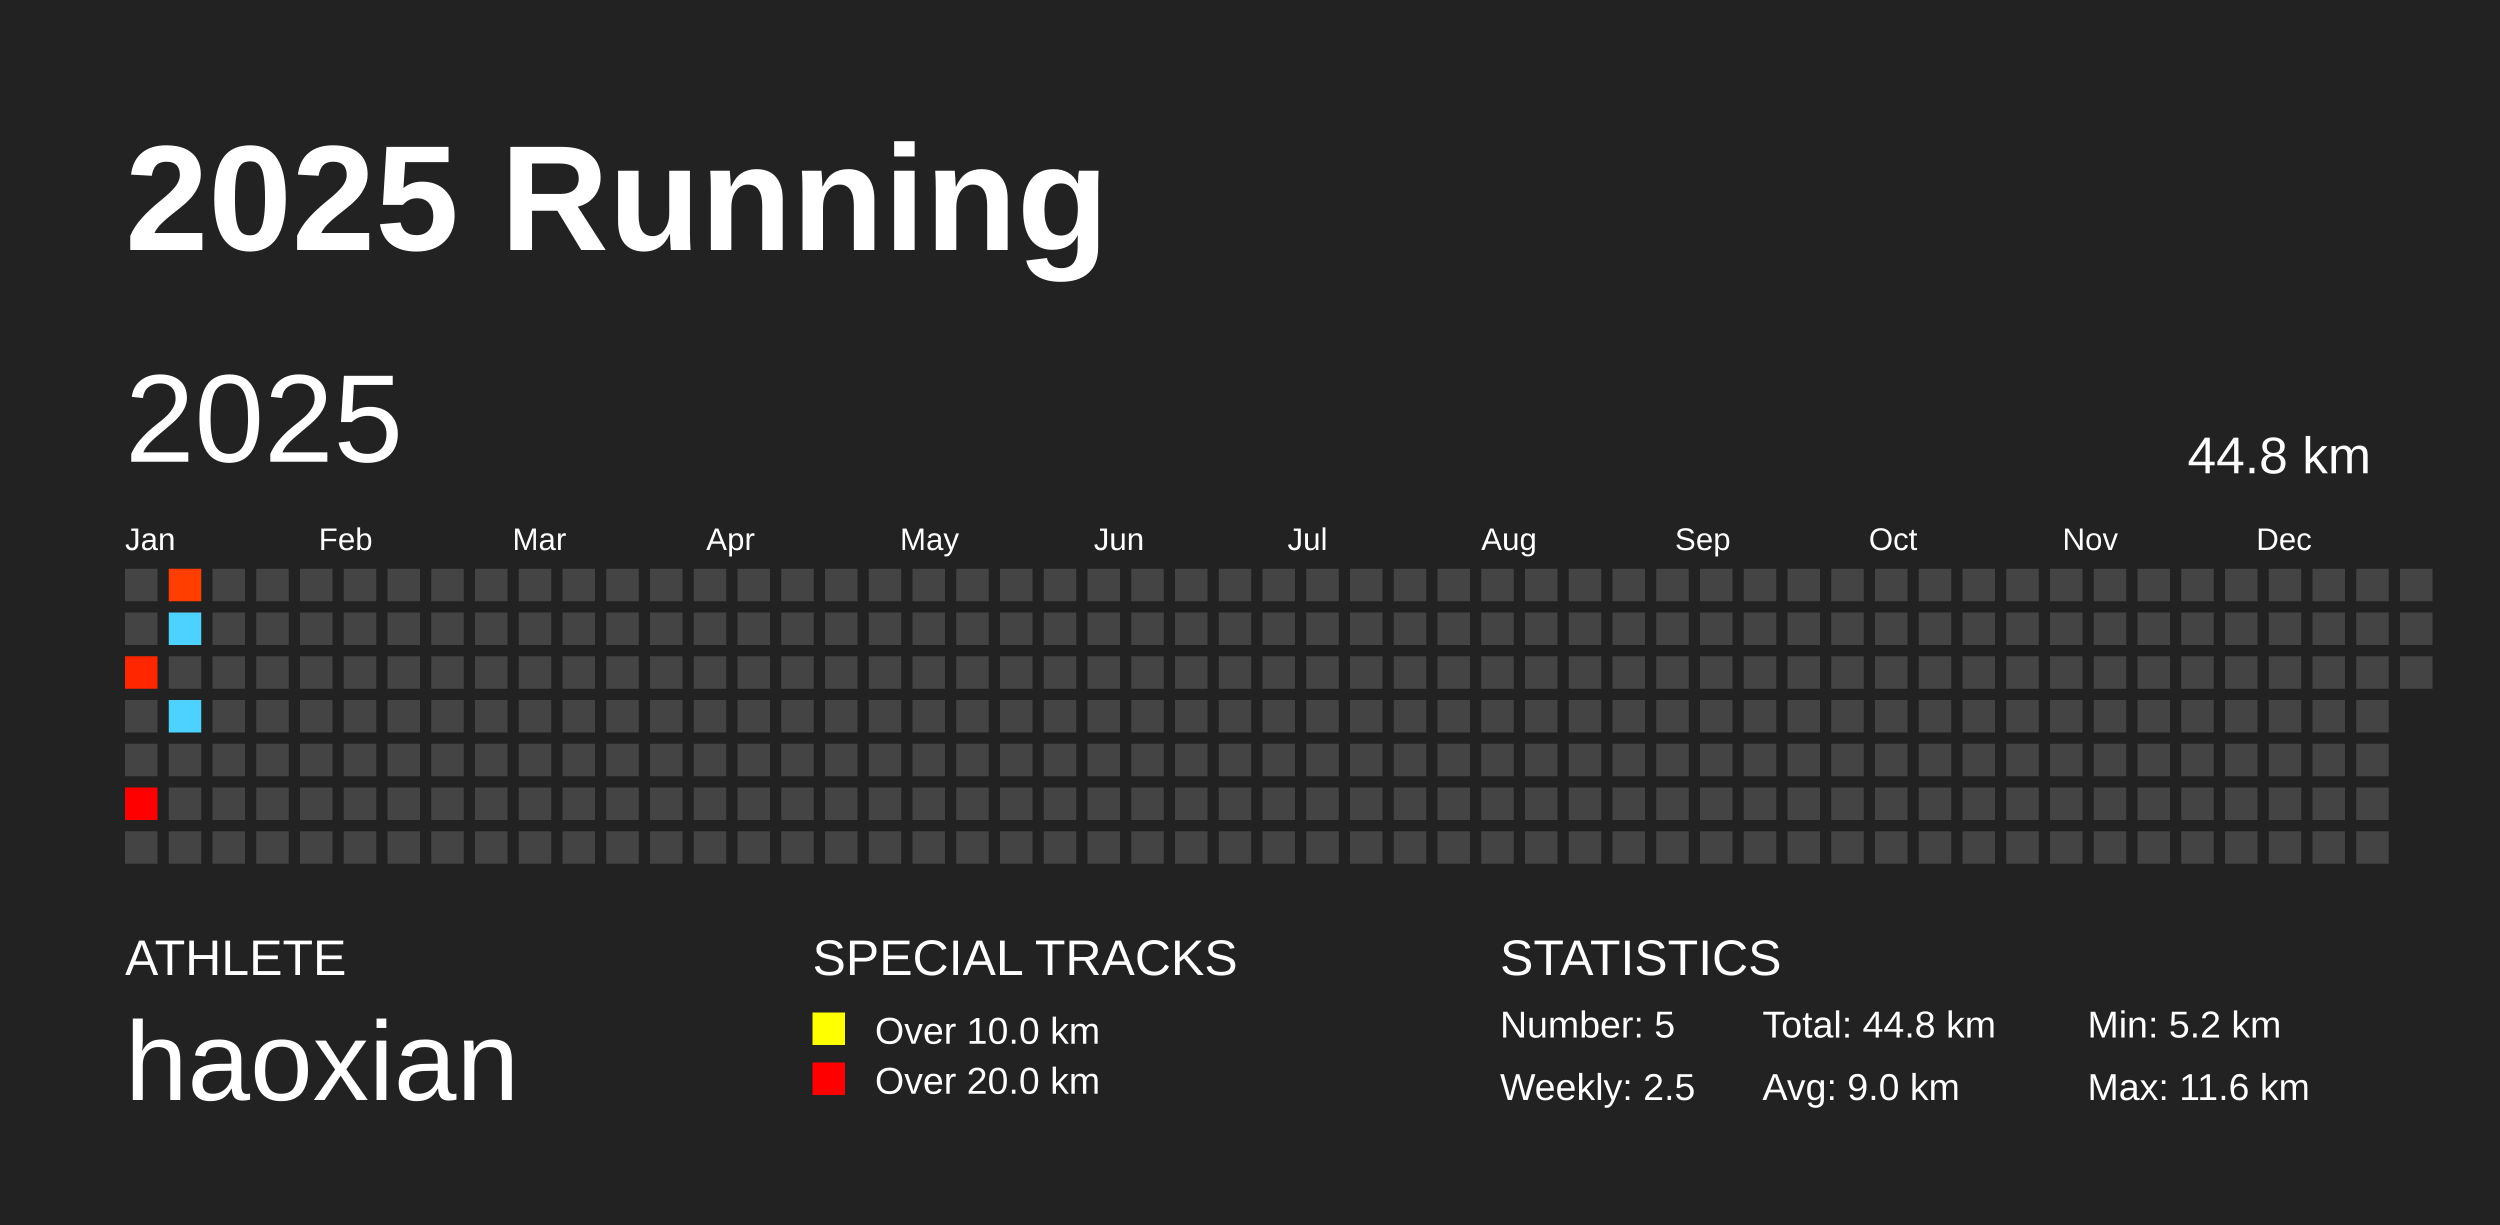
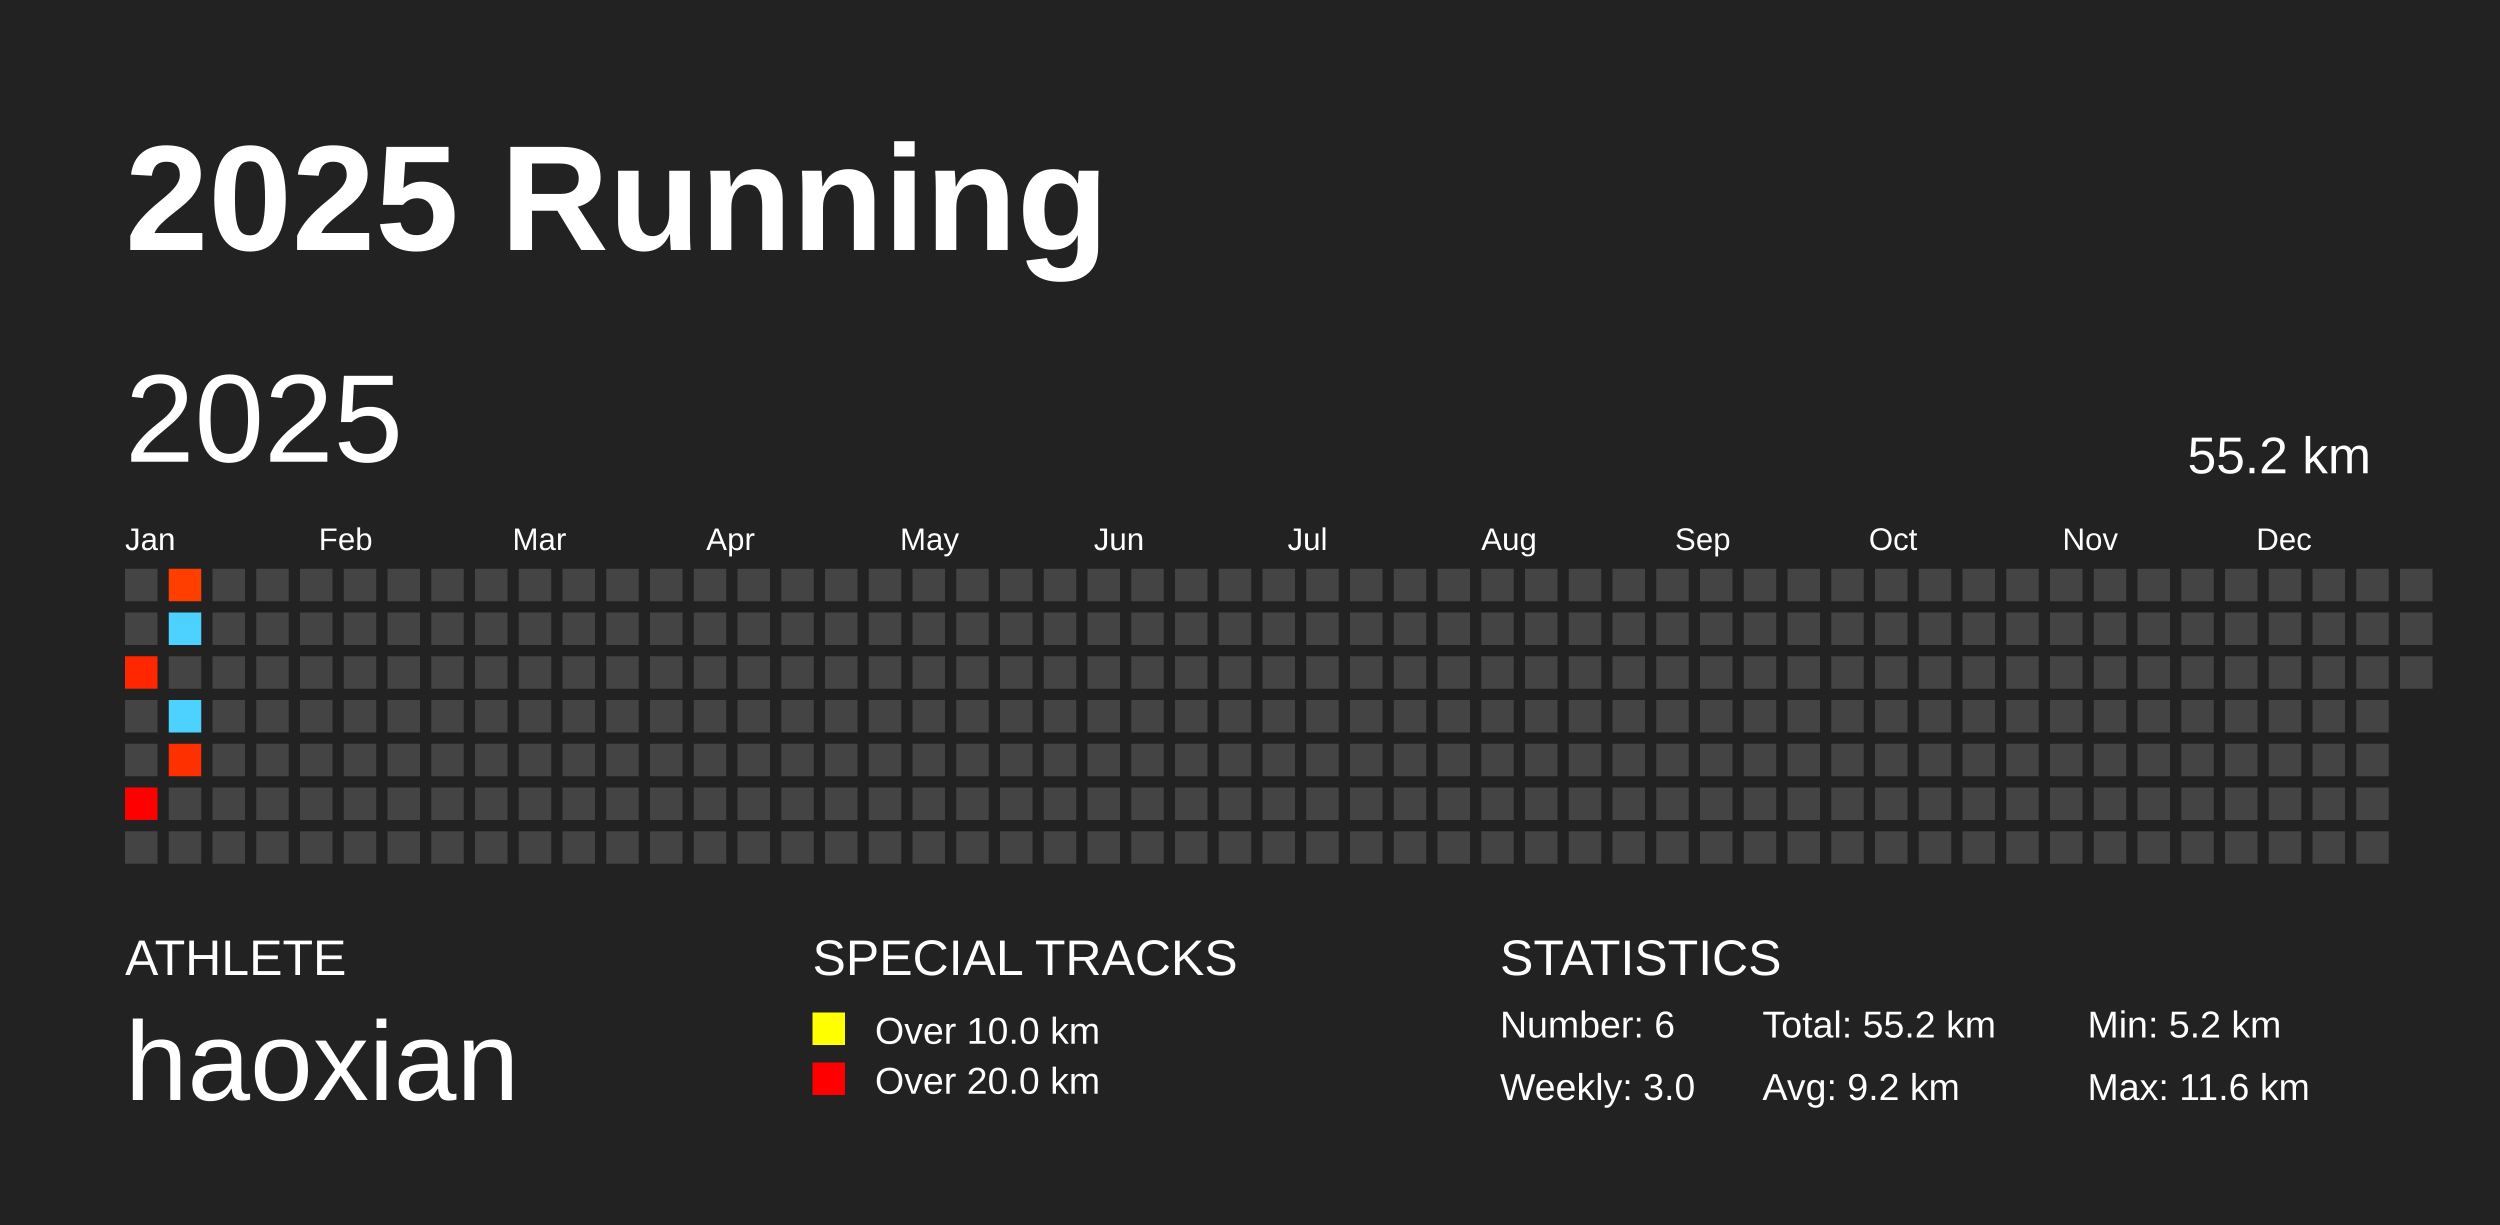
<svg xmlns="http://www.w3.org/2000/svg" baseProfile="full" height="98mm" version="1.1" viewBox="0,0,200,98" width="200mm">
  <defs />
  <rect fill="#222222" height="98" width="200" x="0" y="0" />
  <text fill="#FFFFFF" style="font-size:12px; font-family:Arial; font-weight:bold;" x="10" y="20">2025 Running</text>
  <text fill="#FFFFFF" style="font-size:4px; font-family:Arial" x="10" y="78">ATHLETE</text>
  <text fill="#FFFFFF" style="font-size:9px; font-family:Arial" x="10" y="88">haoxian</text>
  <text fill="#FFFFFF" style="font-size:4px; font-family:Arial" x="65" y="78">SPECIAL TRACKS</text>
  <rect fill="yellow" height="2.6" width="2.6" x="65" y="81" />
  <text fill="#FFFFFF" style="font-size:3px; font-family:Arial" x="70" y="83.5">Over 10.0 km</text>
  <rect fill="red" height="2.6" width="2.6" x="65" y="85" />
  <text fill="#FFFFFF" style="font-size:3px; font-family:Arial" x="70" y="87.5">Over 20.0 km</text>
  <text fill="#FFFFFF" style="font-size:4px; font-family:Arial" x="120" y="78">STATISTICS</text>
-   <text fill="#FFFFFF" style="font-size:3px; font-family:Arial" x="120" y="83">Number: 5</text>
-   <text fill="#FFFFFF" style="font-size:3px; font-family:Arial" x="120" y="88">Weekly: 2.5</text>
-   <text fill="#FFFFFF" style="font-size:3px; font-family:Arial" x="141" y="83">Total: 44.8 km</text>
-   <text fill="#FFFFFF" style="font-size:3px; font-family:Arial" x="141" y="88">Avg: 9.0 km</text>
+   <text fill="#FFFFFF" style="font-size:3px; font-family:Arial" x="120" y="83">Number: 6</text>
+   <text fill="#FFFFFF" style="font-size:3px; font-family:Arial" x="120" y="88">Weekly: 3.0</text>
+   <text fill="#FFFFFF" style="font-size:3px; font-family:Arial" x="141" y="83">Total: 55.2 km</text>
+   <text fill="#FFFFFF" style="font-size:3px; font-family:Arial" x="141" y="88">Avg: 9.2 km</text>
  <text fill="#FFFFFF" style="font-size:3px; font-family:Arial" x="167" y="83">Min: 5.2 km</text>
  <text fill="#FFFFFF" style="font-size:3px; font-family:Arial" x="167" y="88">Max: 11.6 km</text>
  <text dominant-baseline="hanging" fill="#FFFFFF" style="font-size:10.0px; font-family:Arial;" x="10" y="30">2025</text>
-   <text dominant-baseline="hanging" fill="#FFFFFF" style="font-size:4.125px; font-family:Arial;" x="175" y="35">44.8 km</text>
+   <text dominant-baseline="hanging" fill="#FFFFFF" style="font-size:4.125px; font-family:Arial;" x="175" y="35">55.2 km</text>
  <text fill="#FFFFFF" style="font-size:2.5px; font-family:Arial" x="10.0" y="44">Jan</text>
  <text fill="#FFFFFF" style="font-size:2.5px; font-family:Arial" x="25.5" y="44">Feb</text>
  <text fill="#FFFFFF" style="font-size:2.5px; font-family:Arial" x="41.0" y="44">Mar</text>
  <text fill="#FFFFFF" style="font-size:2.5px; font-family:Arial" x="56.5" y="44">Apr</text>
  <text fill="#FFFFFF" style="font-size:2.5px; font-family:Arial" x="72.0" y="44">May</text>
  <text fill="#FFFFFF" style="font-size:2.5px; font-family:Arial" x="87.5" y="44">Jun</text>
  <text fill="#FFFFFF" style="font-size:2.5px; font-family:Arial" x="103.0" y="44">Jul</text>
  <text fill="#FFFFFF" style="font-size:2.5px; font-family:Arial" x="118.5" y="44">Aug</text>
  <text fill="#FFFFFF" style="font-size:2.5px; font-family:Arial" x="134.0" y="44">Sep</text>
  <text fill="#FFFFFF" style="font-size:2.5px; font-family:Arial" x="149.5" y="44">Oct</text>
  <text fill="#FFFFFF" style="font-size:2.5px; font-family:Arial" x="165.0" y="44">Nov</text>
  <text fill="#FFFFFF" style="font-size:2.5px; font-family:Arial" x="180.5" y="44">Dec</text>
  <rect fill="#444444" height="2.6" width="2.6" x="10.0" y="45.5" />
  <rect fill="#444444" height="2.6" width="2.6" x="10.0" y="49.0" />
  <rect fill="#ff2600" height="2.6" width="2.6" x="10.0" y="52.5" />
  <rect fill="#444444" height="2.6" width="2.6" x="10.0" y="56.0" />
  <rect fill="#444444" height="2.6" width="2.6" x="10.0" y="59.5" />
  <rect fill="#ff0000" height="2.6" width="2.6" x="10.0" y="63.0" />
  <rect fill="#444444" height="2.6" width="2.6" x="10.0" y="66.5" />
  <rect fill="#ff3e00" height="2.6" width="2.6" x="13.5" y="45.5" />
  <rect fill="#4dd2ff" height="2.6" width="2.6" x="13.5" y="49.0" />
  <rect fill="#444444" height="2.6" width="2.6" x="13.5" y="52.5" />
  <rect fill="#4dd2ff" height="2.6" width="2.6" x="13.5" y="56.0" />
-   <rect fill="#444444" height="2.6" width="2.6" x="13.5" y="59.5" />
+   <rect fill="#ff3000" height="2.6" width="2.6" x="13.5" y="59.5" />
  <rect fill="#444444" height="2.6" width="2.6" x="13.5" y="63.0" />
  <rect fill="#444444" height="2.6" width="2.6" x="13.5" y="66.5" />
  <rect fill="#444444" height="2.6" width="2.6" x="17.0" y="45.5" />
  <rect fill="#444444" height="2.6" width="2.6" x="17.0" y="49.0" />
  <rect fill="#444444" height="2.6" width="2.6" x="17.0" y="52.5" />
  <rect fill="#444444" height="2.6" width="2.6" x="17.0" y="56.0" />
  <rect fill="#444444" height="2.6" width="2.6" x="17.0" y="59.5" />
  <rect fill="#444444" height="2.6" width="2.6" x="17.0" y="63.0" />
  <rect fill="#444444" height="2.6" width="2.6" x="17.0" y="66.5" />
  <rect fill="#444444" height="2.6" width="2.6" x="20.5" y="45.5" />
  <rect fill="#444444" height="2.6" width="2.6" x="20.5" y="49.0" />
  <rect fill="#444444" height="2.6" width="2.6" x="20.5" y="52.5" />
  <rect fill="#444444" height="2.6" width="2.6" x="20.5" y="56.0" />
  <rect fill="#444444" height="2.6" width="2.6" x="20.5" y="59.5" />
  <rect fill="#444444" height="2.6" width="2.6" x="20.5" y="63.0" />
  <rect fill="#444444" height="2.6" width="2.6" x="20.5" y="66.5" />
  <rect fill="#444444" height="2.6" width="2.6" x="24.0" y="45.5" />
  <rect fill="#444444" height="2.6" width="2.6" x="24.0" y="49.0" />
  <rect fill="#444444" height="2.6" width="2.6" x="24.0" y="52.5" />
  <rect fill="#444444" height="2.6" width="2.6" x="24.0" y="56.0" />
  <rect fill="#444444" height="2.6" width="2.6" x="24.0" y="59.5" />
  <rect fill="#444444" height="2.6" width="2.6" x="24.0" y="63.0" />
  <rect fill="#444444" height="2.6" width="2.6" x="24.0" y="66.5" />
  <rect fill="#444444" height="2.6" width="2.6" x="27.5" y="45.5" />
  <rect fill="#444444" height="2.6" width="2.6" x="27.5" y="49.0" />
  <rect fill="#444444" height="2.6" width="2.6" x="27.5" y="52.5" />
  <rect fill="#444444" height="2.6" width="2.6" x="27.5" y="56.0" />
  <rect fill="#444444" height="2.6" width="2.6" x="27.5" y="59.5" />
  <rect fill="#444444" height="2.6" width="2.6" x="27.5" y="63.0" />
  <rect fill="#444444" height="2.6" width="2.6" x="27.5" y="66.5" />
  <rect fill="#444444" height="2.6" width="2.6" x="31.0" y="45.5" />
  <rect fill="#444444" height="2.6" width="2.6" x="31.0" y="49.0" />
  <rect fill="#444444" height="2.6" width="2.6" x="31.0" y="52.5" />
  <rect fill="#444444" height="2.6" width="2.6" x="31.0" y="56.0" />
  <rect fill="#444444" height="2.6" width="2.6" x="31.0" y="59.5" />
  <rect fill="#444444" height="2.6" width="2.6" x="31.0" y="63.0" />
  <rect fill="#444444" height="2.6" width="2.6" x="31.0" y="66.5" />
  <rect fill="#444444" height="2.6" width="2.6" x="34.5" y="45.5" />
  <rect fill="#444444" height="2.6" width="2.6" x="34.5" y="49.0" />
  <rect fill="#444444" height="2.6" width="2.6" x="34.5" y="52.5" />
  <rect fill="#444444" height="2.6" width="2.6" x="34.5" y="56.0" />
  <rect fill="#444444" height="2.6" width="2.6" x="34.5" y="59.5" />
  <rect fill="#444444" height="2.6" width="2.6" x="34.5" y="63.0" />
  <rect fill="#444444" height="2.6" width="2.6" x="34.5" y="66.5" />
  <rect fill="#444444" height="2.6" width="2.6" x="38.0" y="45.5" />
  <rect fill="#444444" height="2.6" width="2.6" x="38.0" y="49.0" />
  <rect fill="#444444" height="2.6" width="2.6" x="38.0" y="52.5" />
  <rect fill="#444444" height="2.6" width="2.6" x="38.0" y="56.0" />
  <rect fill="#444444" height="2.6" width="2.6" x="38.0" y="59.5" />
  <rect fill="#444444" height="2.6" width="2.6" x="38.0" y="63.0" />
  <rect fill="#444444" height="2.6" width="2.6" x="38.0" y="66.5" />
  <rect fill="#444444" height="2.6" width="2.6" x="41.5" y="45.5" />
  <rect fill="#444444" height="2.6" width="2.6" x="41.5" y="49.0" />
  <rect fill="#444444" height="2.6" width="2.6" x="41.5" y="52.5" />
  <rect fill="#444444" height="2.6" width="2.6" x="41.5" y="56.0" />
  <rect fill="#444444" height="2.6" width="2.6" x="41.5" y="59.5" />
  <rect fill="#444444" height="2.6" width="2.6" x="41.5" y="63.0" />
  <rect fill="#444444" height="2.6" width="2.6" x="41.5" y="66.5" />
  <rect fill="#444444" height="2.6" width="2.6" x="45.0" y="45.5" />
  <rect fill="#444444" height="2.6" width="2.6" x="45.0" y="49.0" />
  <rect fill="#444444" height="2.6" width="2.6" x="45.0" y="52.5" />
  <rect fill="#444444" height="2.6" width="2.6" x="45.0" y="56.0" />
  <rect fill="#444444" height="2.6" width="2.6" x="45.0" y="59.5" />
  <rect fill="#444444" height="2.6" width="2.6" x="45.0" y="63.0" />
  <rect fill="#444444" height="2.6" width="2.6" x="45.0" y="66.5" />
  <rect fill="#444444" height="2.6" width="2.6" x="48.5" y="45.5" />
  <rect fill="#444444" height="2.6" width="2.6" x="48.5" y="49.0" />
  <rect fill="#444444" height="2.6" width="2.6" x="48.5" y="52.5" />
  <rect fill="#444444" height="2.6" width="2.6" x="48.5" y="56.0" />
  <rect fill="#444444" height="2.6" width="2.6" x="48.5" y="59.5" />
  <rect fill="#444444" height="2.6" width="2.6" x="48.5" y="63.0" />
  <rect fill="#444444" height="2.6" width="2.6" x="48.5" y="66.5" />
  <rect fill="#444444" height="2.6" width="2.6" x="52.0" y="45.5" />
  <rect fill="#444444" height="2.6" width="2.6" x="52.0" y="49.0" />
  <rect fill="#444444" height="2.6" width="2.6" x="52.0" y="52.5" />
  <rect fill="#444444" height="2.6" width="2.6" x="52.0" y="56.0" />
  <rect fill="#444444" height="2.6" width="2.6" x="52.0" y="59.5" />
  <rect fill="#444444" height="2.6" width="2.6" x="52.0" y="63.0" />
  <rect fill="#444444" height="2.6" width="2.6" x="52.0" y="66.5" />
  <rect fill="#444444" height="2.6" width="2.6" x="55.5" y="45.5" />
  <rect fill="#444444" height="2.6" width="2.6" x="55.5" y="49.0" />
  <rect fill="#444444" height="2.6" width="2.6" x="55.5" y="52.5" />
  <rect fill="#444444" height="2.6" width="2.6" x="55.5" y="56.0" />
  <rect fill="#444444" height="2.6" width="2.6" x="55.5" y="59.5" />
  <rect fill="#444444" height="2.6" width="2.6" x="55.5" y="63.0" />
  <rect fill="#444444" height="2.6" width="2.6" x="55.5" y="66.5" />
  <rect fill="#444444" height="2.6" width="2.6" x="59.0" y="45.5" />
  <rect fill="#444444" height="2.6" width="2.6" x="59.0" y="49.0" />
  <rect fill="#444444" height="2.6" width="2.6" x="59.0" y="52.5" />
  <rect fill="#444444" height="2.6" width="2.6" x="59.0" y="56.0" />
  <rect fill="#444444" height="2.6" width="2.6" x="59.0" y="59.5" />
  <rect fill="#444444" height="2.6" width="2.6" x="59.0" y="63.0" />
  <rect fill="#444444" height="2.6" width="2.6" x="59.0" y="66.5" />
  <rect fill="#444444" height="2.6" width="2.6" x="62.5" y="45.5" />
  <rect fill="#444444" height="2.6" width="2.6" x="62.5" y="49.0" />
  <rect fill="#444444" height="2.6" width="2.6" x="62.5" y="52.5" />
  <rect fill="#444444" height="2.6" width="2.6" x="62.5" y="56.0" />
  <rect fill="#444444" height="2.6" width="2.6" x="62.5" y="59.5" />
  <rect fill="#444444" height="2.6" width="2.6" x="62.5" y="63.0" />
  <rect fill="#444444" height="2.6" width="2.6" x="62.5" y="66.5" />
  <rect fill="#444444" height="2.6" width="2.6" x="66.0" y="45.5" />
  <rect fill="#444444" height="2.6" width="2.6" x="66.0" y="49.0" />
  <rect fill="#444444" height="2.6" width="2.6" x="66.0" y="52.5" />
  <rect fill="#444444" height="2.6" width="2.6" x="66.0" y="56.0" />
  <rect fill="#444444" height="2.6" width="2.6" x="66.0" y="59.5" />
  <rect fill="#444444" height="2.6" width="2.6" x="66.0" y="63.0" />
  <rect fill="#444444" height="2.6" width="2.6" x="66.0" y="66.5" />
  <rect fill="#444444" height="2.6" width="2.6" x="69.5" y="45.5" />
  <rect fill="#444444" height="2.6" width="2.6" x="69.5" y="49.0" />
  <rect fill="#444444" height="2.6" width="2.6" x="69.5" y="52.5" />
  <rect fill="#444444" height="2.6" width="2.6" x="69.5" y="56.0" />
  <rect fill="#444444" height="2.6" width="2.6" x="69.5" y="59.5" />
  <rect fill="#444444" height="2.6" width="2.6" x="69.5" y="63.0" />
  <rect fill="#444444" height="2.6" width="2.6" x="69.5" y="66.5" />
  <rect fill="#444444" height="2.6" width="2.6" x="73.0" y="45.5" />
  <rect fill="#444444" height="2.6" width="2.6" x="73.0" y="49.0" />
  <rect fill="#444444" height="2.6" width="2.6" x="73.0" y="52.5" />
  <rect fill="#444444" height="2.6" width="2.6" x="73.0" y="56.0" />
  <rect fill="#444444" height="2.6" width="2.6" x="73.0" y="59.5" />
  <rect fill="#444444" height="2.6" width="2.6" x="73.0" y="63.0" />
  <rect fill="#444444" height="2.6" width="2.6" x="73.0" y="66.5" />
  <rect fill="#444444" height="2.6" width="2.6" x="76.5" y="45.5" />
  <rect fill="#444444" height="2.6" width="2.6" x="76.5" y="49.0" />
  <rect fill="#444444" height="2.6" width="2.6" x="76.5" y="52.5" />
  <rect fill="#444444" height="2.6" width="2.6" x="76.5" y="56.0" />
  <rect fill="#444444" height="2.6" width="2.6" x="76.5" y="59.5" />
  <rect fill="#444444" height="2.6" width="2.6" x="76.5" y="63.0" />
  <rect fill="#444444" height="2.6" width="2.6" x="76.5" y="66.5" />
  <rect fill="#444444" height="2.6" width="2.6" x="80.0" y="45.5" />
  <rect fill="#444444" height="2.6" width="2.6" x="80.0" y="49.0" />
  <rect fill="#444444" height="2.6" width="2.6" x="80.0" y="52.5" />
  <rect fill="#444444" height="2.6" width="2.6" x="80.0" y="56.0" />
  <rect fill="#444444" height="2.6" width="2.6" x="80.0" y="59.5" />
  <rect fill="#444444" height="2.6" width="2.6" x="80.0" y="63.0" />
  <rect fill="#444444" height="2.6" width="2.6" x="80.0" y="66.5" />
  <rect fill="#444444" height="2.6" width="2.6" x="83.5" y="45.5" />
  <rect fill="#444444" height="2.6" width="2.6" x="83.5" y="49.0" />
  <rect fill="#444444" height="2.6" width="2.6" x="83.5" y="52.5" />
  <rect fill="#444444" height="2.6" width="2.6" x="83.5" y="56.0" />
  <rect fill="#444444" height="2.6" width="2.6" x="83.5" y="59.5" />
  <rect fill="#444444" height="2.6" width="2.6" x="83.5" y="63.0" />
  <rect fill="#444444" height="2.6" width="2.6" x="83.5" y="66.5" />
  <rect fill="#444444" height="2.6" width="2.6" x="87.0" y="45.5" />
  <rect fill="#444444" height="2.6" width="2.6" x="87.0" y="49.0" />
  <rect fill="#444444" height="2.6" width="2.6" x="87.0" y="52.5" />
  <rect fill="#444444" height="2.6" width="2.6" x="87.0" y="56.0" />
  <rect fill="#444444" height="2.6" width="2.6" x="87.0" y="59.5" />
  <rect fill="#444444" height="2.6" width="2.6" x="87.0" y="63.0" />
  <rect fill="#444444" height="2.6" width="2.6" x="87.0" y="66.5" />
  <rect fill="#444444" height="2.6" width="2.6" x="90.5" y="45.5" />
  <rect fill="#444444" height="2.6" width="2.6" x="90.5" y="49.0" />
  <rect fill="#444444" height="2.6" width="2.6" x="90.5" y="52.5" />
  <rect fill="#444444" height="2.6" width="2.6" x="90.5" y="56.0" />
  <rect fill="#444444" height="2.6" width="2.6" x="90.5" y="59.5" />
  <rect fill="#444444" height="2.6" width="2.6" x="90.5" y="63.0" />
  <rect fill="#444444" height="2.6" width="2.6" x="90.5" y="66.5" />
  <rect fill="#444444" height="2.6" width="2.6" x="94.0" y="45.5" />
  <rect fill="#444444" height="2.6" width="2.6" x="94.0" y="49.0" />
  <rect fill="#444444" height="2.6" width="2.6" x="94.0" y="52.5" />
  <rect fill="#444444" height="2.6" width="2.6" x="94.0" y="56.0" />
  <rect fill="#444444" height="2.6" width="2.6" x="94.0" y="59.5" />
  <rect fill="#444444" height="2.6" width="2.6" x="94.0" y="63.0" />
  <rect fill="#444444" height="2.6" width="2.6" x="94.0" y="66.5" />
  <rect fill="#444444" height="2.6" width="2.6" x="97.5" y="45.5" />
  <rect fill="#444444" height="2.6" width="2.6" x="97.5" y="49.0" />
  <rect fill="#444444" height="2.6" width="2.6" x="97.5" y="52.5" />
  <rect fill="#444444" height="2.6" width="2.6" x="97.5" y="56.0" />
  <rect fill="#444444" height="2.6" width="2.6" x="97.5" y="59.5" />
  <rect fill="#444444" height="2.6" width="2.6" x="97.5" y="63.0" />
  <rect fill="#444444" height="2.6" width="2.6" x="97.5" y="66.5" />
  <rect fill="#444444" height="2.6" width="2.6" x="101.0" y="45.5" />
  <rect fill="#444444" height="2.6" width="2.6" x="101.0" y="49.0" />
  <rect fill="#444444" height="2.6" width="2.6" x="101.0" y="52.5" />
  <rect fill="#444444" height="2.6" width="2.6" x="101.0" y="56.0" />
  <rect fill="#444444" height="2.6" width="2.6" x="101.0" y="59.5" />
  <rect fill="#444444" height="2.6" width="2.6" x="101.0" y="63.0" />
  <rect fill="#444444" height="2.6" width="2.6" x="101.0" y="66.5" />
  <rect fill="#444444" height="2.6" width="2.6" x="104.5" y="45.5" />
  <rect fill="#444444" height="2.6" width="2.6" x="104.5" y="49.0" />
  <rect fill="#444444" height="2.6" width="2.6" x="104.5" y="52.5" />
  <rect fill="#444444" height="2.6" width="2.6" x="104.5" y="56.0" />
  <rect fill="#444444" height="2.6" width="2.6" x="104.5" y="59.5" />
  <rect fill="#444444" height="2.6" width="2.6" x="104.5" y="63.0" />
  <rect fill="#444444" height="2.6" width="2.6" x="104.5" y="66.5" />
  <rect fill="#444444" height="2.6" width="2.6" x="108.0" y="45.5" />
  <rect fill="#444444" height="2.6" width="2.6" x="108.0" y="49.0" />
  <rect fill="#444444" height="2.6" width="2.6" x="108.0" y="52.5" />
  <rect fill="#444444" height="2.6" width="2.6" x="108.0" y="56.0" />
  <rect fill="#444444" height="2.6" width="2.6" x="108.0" y="59.5" />
  <rect fill="#444444" height="2.6" width="2.6" x="108.0" y="63.0" />
  <rect fill="#444444" height="2.6" width="2.6" x="108.0" y="66.5" />
  <rect fill="#444444" height="2.6" width="2.6" x="111.5" y="45.5" />
  <rect fill="#444444" height="2.6" width="2.6" x="111.5" y="49.0" />
  <rect fill="#444444" height="2.6" width="2.6" x="111.5" y="52.5" />
  <rect fill="#444444" height="2.6" width="2.6" x="111.5" y="56.0" />
  <rect fill="#444444" height="2.6" width="2.6" x="111.5" y="59.5" />
  <rect fill="#444444" height="2.6" width="2.6" x="111.5" y="63.0" />
  <rect fill="#444444" height="2.6" width="2.6" x="111.5" y="66.5" />
  <rect fill="#444444" height="2.6" width="2.6" x="115.0" y="45.5" />
  <rect fill="#444444" height="2.6" width="2.6" x="115.0" y="49.0" />
  <rect fill="#444444" height="2.6" width="2.6" x="115.0" y="52.5" />
  <rect fill="#444444" height="2.6" width="2.6" x="115.0" y="56.0" />
  <rect fill="#444444" height="2.6" width="2.6" x="115.0" y="59.5" />
  <rect fill="#444444" height="2.6" width="2.6" x="115.0" y="63.0" />
  <rect fill="#444444" height="2.6" width="2.6" x="115.0" y="66.5" />
  <rect fill="#444444" height="2.6" width="2.6" x="118.5" y="45.5" />
  <rect fill="#444444" height="2.6" width="2.6" x="118.5" y="49.0" />
  <rect fill="#444444" height="2.6" width="2.6" x="118.5" y="52.5" />
  <rect fill="#444444" height="2.6" width="2.6" x="118.5" y="56.0" />
  <rect fill="#444444" height="2.6" width="2.6" x="118.5" y="59.5" />
  <rect fill="#444444" height="2.6" width="2.6" x="118.5" y="63.0" />
  <rect fill="#444444" height="2.6" width="2.6" x="118.5" y="66.5" />
  <rect fill="#444444" height="2.6" width="2.6" x="122.0" y="45.5" />
  <rect fill="#444444" height="2.6" width="2.6" x="122.0" y="49.0" />
  <rect fill="#444444" height="2.6" width="2.6" x="122.0" y="52.5" />
  <rect fill="#444444" height="2.6" width="2.6" x="122.0" y="56.0" />
  <rect fill="#444444" height="2.6" width="2.6" x="122.0" y="59.5" />
  <rect fill="#444444" height="2.6" width="2.6" x="122.0" y="63.0" />
  <rect fill="#444444" height="2.6" width="2.6" x="122.0" y="66.5" />
  <rect fill="#444444" height="2.6" width="2.6" x="125.5" y="45.5" />
  <rect fill="#444444" height="2.6" width="2.6" x="125.5" y="49.0" />
  <rect fill="#444444" height="2.6" width="2.6" x="125.5" y="52.5" />
  <rect fill="#444444" height="2.6" width="2.6" x="125.5" y="56.0" />
  <rect fill="#444444" height="2.6" width="2.6" x="125.5" y="59.5" />
  <rect fill="#444444" height="2.6" width="2.6" x="125.5" y="63.0" />
  <rect fill="#444444" height="2.6" width="2.6" x="125.5" y="66.5" />
  <rect fill="#444444" height="2.6" width="2.6" x="129.0" y="45.5" />
  <rect fill="#444444" height="2.6" width="2.6" x="129.0" y="49.0" />
  <rect fill="#444444" height="2.6" width="2.6" x="129.0" y="52.5" />
  <rect fill="#444444" height="2.6" width="2.6" x="129.0" y="56.0" />
  <rect fill="#444444" height="2.6" width="2.6" x="129.0" y="59.5" />
  <rect fill="#444444" height="2.6" width="2.6" x="129.0" y="63.0" />
  <rect fill="#444444" height="2.6" width="2.6" x="129.0" y="66.5" />
  <rect fill="#444444" height="2.6" width="2.6" x="132.5" y="45.5" />
  <rect fill="#444444" height="2.6" width="2.6" x="132.5" y="49.0" />
  <rect fill="#444444" height="2.6" width="2.6" x="132.5" y="52.5" />
  <rect fill="#444444" height="2.6" width="2.6" x="132.5" y="56.0" />
  <rect fill="#444444" height="2.6" width="2.6" x="132.5" y="59.5" />
  <rect fill="#444444" height="2.6" width="2.6" x="132.5" y="63.0" />
  <rect fill="#444444" height="2.6" width="2.6" x="132.5" y="66.5" />
  <rect fill="#444444" height="2.6" width="2.6" x="136.0" y="45.5" />
  <rect fill="#444444" height="2.6" width="2.6" x="136.0" y="49.0" />
  <rect fill="#444444" height="2.6" width="2.6" x="136.0" y="52.5" />
  <rect fill="#444444" height="2.6" width="2.6" x="136.0" y="56.0" />
  <rect fill="#444444" height="2.6" width="2.6" x="136.0" y="59.5" />
  <rect fill="#444444" height="2.6" width="2.6" x="136.0" y="63.0" />
  <rect fill="#444444" height="2.6" width="2.6" x="136.0" y="66.5" />
  <rect fill="#444444" height="2.6" width="2.6" x="139.5" y="45.5" />
  <rect fill="#444444" height="2.6" width="2.6" x="139.5" y="49.0" />
  <rect fill="#444444" height="2.6" width="2.6" x="139.5" y="52.5" />
  <rect fill="#444444" height="2.6" width="2.6" x="139.5" y="56.0" />
  <rect fill="#444444" height="2.6" width="2.6" x="139.5" y="59.5" />
  <rect fill="#444444" height="2.6" width="2.6" x="139.5" y="63.0" />
  <rect fill="#444444" height="2.6" width="2.6" x="139.5" y="66.5" />
  <rect fill="#444444" height="2.6" width="2.6" x="143.0" y="45.5" />
  <rect fill="#444444" height="2.6" width="2.6" x="143.0" y="49.0" />
  <rect fill="#444444" height="2.6" width="2.6" x="143.0" y="52.5" />
  <rect fill="#444444" height="2.6" width="2.6" x="143.0" y="56.0" />
  <rect fill="#444444" height="2.6" width="2.6" x="143.0" y="59.5" />
  <rect fill="#444444" height="2.6" width="2.6" x="143.0" y="63.0" />
  <rect fill="#444444" height="2.6" width="2.6" x="143.0" y="66.5" />
  <rect fill="#444444" height="2.6" width="2.6" x="146.5" y="45.5" />
  <rect fill="#444444" height="2.6" width="2.6" x="146.5" y="49.0" />
  <rect fill="#444444" height="2.6" width="2.6" x="146.5" y="52.5" />
  <rect fill="#444444" height="2.6" width="2.6" x="146.5" y="56.0" />
  <rect fill="#444444" height="2.6" width="2.6" x="146.5" y="59.5" />
  <rect fill="#444444" height="2.6" width="2.6" x="146.5" y="63.0" />
  <rect fill="#444444" height="2.6" width="2.6" x="146.5" y="66.5" />
  <rect fill="#444444" height="2.6" width="2.6" x="150.0" y="45.5" />
  <rect fill="#444444" height="2.6" width="2.6" x="150.0" y="49.0" />
  <rect fill="#444444" height="2.6" width="2.6" x="150.0" y="52.5" />
  <rect fill="#444444" height="2.6" width="2.6" x="150.0" y="56.0" />
  <rect fill="#444444" height="2.6" width="2.6" x="150.0" y="59.5" />
  <rect fill="#444444" height="2.6" width="2.6" x="150.0" y="63.0" />
  <rect fill="#444444" height="2.6" width="2.6" x="150.0" y="66.5" />
  <rect fill="#444444" height="2.6" width="2.6" x="153.5" y="45.5" />
  <rect fill="#444444" height="2.6" width="2.6" x="153.5" y="49.0" />
  <rect fill="#444444" height="2.6" width="2.6" x="153.5" y="52.5" />
  <rect fill="#444444" height="2.6" width="2.6" x="153.5" y="56.0" />
  <rect fill="#444444" height="2.6" width="2.6" x="153.5" y="59.5" />
  <rect fill="#444444" height="2.6" width="2.6" x="153.5" y="63.0" />
  <rect fill="#444444" height="2.6" width="2.6" x="153.5" y="66.5" />
  <rect fill="#444444" height="2.6" width="2.6" x="157.0" y="45.5" />
  <rect fill="#444444" height="2.6" width="2.6" x="157.0" y="49.0" />
  <rect fill="#444444" height="2.6" width="2.6" x="157.0" y="52.5" />
  <rect fill="#444444" height="2.6" width="2.6" x="157.0" y="56.0" />
  <rect fill="#444444" height="2.6" width="2.6" x="157.0" y="59.5" />
  <rect fill="#444444" height="2.6" width="2.6" x="157.0" y="63.0" />
  <rect fill="#444444" height="2.6" width="2.6" x="157.0" y="66.5" />
  <rect fill="#444444" height="2.6" width="2.6" x="160.5" y="45.5" />
  <rect fill="#444444" height="2.6" width="2.6" x="160.5" y="49.0" />
  <rect fill="#444444" height="2.6" width="2.6" x="160.5" y="52.5" />
  <rect fill="#444444" height="2.6" width="2.6" x="160.5" y="56.0" />
  <rect fill="#444444" height="2.6" width="2.6" x="160.5" y="59.5" />
  <rect fill="#444444" height="2.6" width="2.6" x="160.5" y="63.0" />
  <rect fill="#444444" height="2.6" width="2.6" x="160.5" y="66.5" />
  <rect fill="#444444" height="2.6" width="2.6" x="164.0" y="45.5" />
  <rect fill="#444444" height="2.6" width="2.6" x="164.0" y="49.0" />
  <rect fill="#444444" height="2.6" width="2.6" x="164.0" y="52.5" />
  <rect fill="#444444" height="2.6" width="2.6" x="164.0" y="56.0" />
  <rect fill="#444444" height="2.6" width="2.6" x="164.0" y="59.5" />
  <rect fill="#444444" height="2.6" width="2.6" x="164.0" y="63.0" />
  <rect fill="#444444" height="2.6" width="2.6" x="164.0" y="66.5" />
  <rect fill="#444444" height="2.6" width="2.6" x="167.5" y="45.5" />
  <rect fill="#444444" height="2.6" width="2.6" x="167.5" y="49.0" />
  <rect fill="#444444" height="2.6" width="2.6" x="167.5" y="52.5" />
  <rect fill="#444444" height="2.6" width="2.6" x="167.5" y="56.0" />
  <rect fill="#444444" height="2.6" width="2.6" x="167.5" y="59.5" />
  <rect fill="#444444" height="2.6" width="2.6" x="167.5" y="63.0" />
  <rect fill="#444444" height="2.6" width="2.6" x="167.5" y="66.5" />
  <rect fill="#444444" height="2.6" width="2.6" x="171.0" y="45.5" />
  <rect fill="#444444" height="2.6" width="2.6" x="171.0" y="49.0" />
  <rect fill="#444444" height="2.6" width="2.6" x="171.0" y="52.5" />
  <rect fill="#444444" height="2.6" width="2.6" x="171.0" y="56.0" />
  <rect fill="#444444" height="2.6" width="2.6" x="171.0" y="59.5" />
  <rect fill="#444444" height="2.6" width="2.6" x="171.0" y="63.0" />
  <rect fill="#444444" height="2.6" width="2.6" x="171.0" y="66.5" />
  <rect fill="#444444" height="2.6" width="2.6" x="174.5" y="45.5" />
  <rect fill="#444444" height="2.6" width="2.6" x="174.5" y="49.0" />
  <rect fill="#444444" height="2.6" width="2.6" x="174.5" y="52.5" />
  <rect fill="#444444" height="2.6" width="2.6" x="174.5" y="56.0" />
  <rect fill="#444444" height="2.6" width="2.6" x="174.5" y="59.5" />
  <rect fill="#444444" height="2.6" width="2.6" x="174.5" y="63.0" />
  <rect fill="#444444" height="2.6" width="2.6" x="174.5" y="66.5" />
  <rect fill="#444444" height="2.6" width="2.6" x="178.0" y="45.5" />
  <rect fill="#444444" height="2.6" width="2.6" x="178.0" y="49.0" />
  <rect fill="#444444" height="2.6" width="2.6" x="178.0" y="52.5" />
  <rect fill="#444444" height="2.6" width="2.6" x="178.0" y="56.0" />
  <rect fill="#444444" height="2.6" width="2.6" x="178.0" y="59.5" />
  <rect fill="#444444" height="2.6" width="2.6" x="178.0" y="63.0" />
  <rect fill="#444444" height="2.6" width="2.6" x="178.0" y="66.5" />
  <rect fill="#444444" height="2.6" width="2.6" x="181.5" y="45.5" />
  <rect fill="#444444" height="2.6" width="2.6" x="181.5" y="49.0" />
  <rect fill="#444444" height="2.6" width="2.6" x="181.5" y="52.5" />
  <rect fill="#444444" height="2.6" width="2.6" x="181.5" y="56.0" />
  <rect fill="#444444" height="2.6" width="2.6" x="181.5" y="59.5" />
  <rect fill="#444444" height="2.6" width="2.6" x="181.5" y="63.0" />
  <rect fill="#444444" height="2.6" width="2.6" x="181.5" y="66.5" />
  <rect fill="#444444" height="2.6" width="2.6" x="185.0" y="45.5" />
  <rect fill="#444444" height="2.6" width="2.6" x="185.0" y="49.0" />
  <rect fill="#444444" height="2.6" width="2.6" x="185.0" y="52.5" />
  <rect fill="#444444" height="2.6" width="2.6" x="185.0" y="56.0" />
  <rect fill="#444444" height="2.6" width="2.6" x="185.0" y="59.5" />
  <rect fill="#444444" height="2.6" width="2.6" x="185.0" y="63.0" />
  <rect fill="#444444" height="2.6" width="2.6" x="185.0" y="66.5" />
  <rect fill="#444444" height="2.6" width="2.6" x="188.5" y="45.5" />
  <rect fill="#444444" height="2.6" width="2.6" x="188.5" y="49.0" />
  <rect fill="#444444" height="2.6" width="2.6" x="188.5" y="52.5" />
  <rect fill="#444444" height="2.6" width="2.6" x="188.5" y="56.0" />
  <rect fill="#444444" height="2.6" width="2.6" x="188.5" y="59.5" />
  <rect fill="#444444" height="2.6" width="2.6" x="188.5" y="63.0" />
  <rect fill="#444444" height="2.6" width="2.6" x="188.5" y="66.5" />
  <rect fill="#444444" height="2.6" width="2.6" x="192.0" y="45.5" />
  <rect fill="#444444" height="2.6" width="2.6" x="192.0" y="49.0" />
  <rect fill="#444444" height="2.6" width="2.6" x="192.0" y="52.5" />
</svg>
